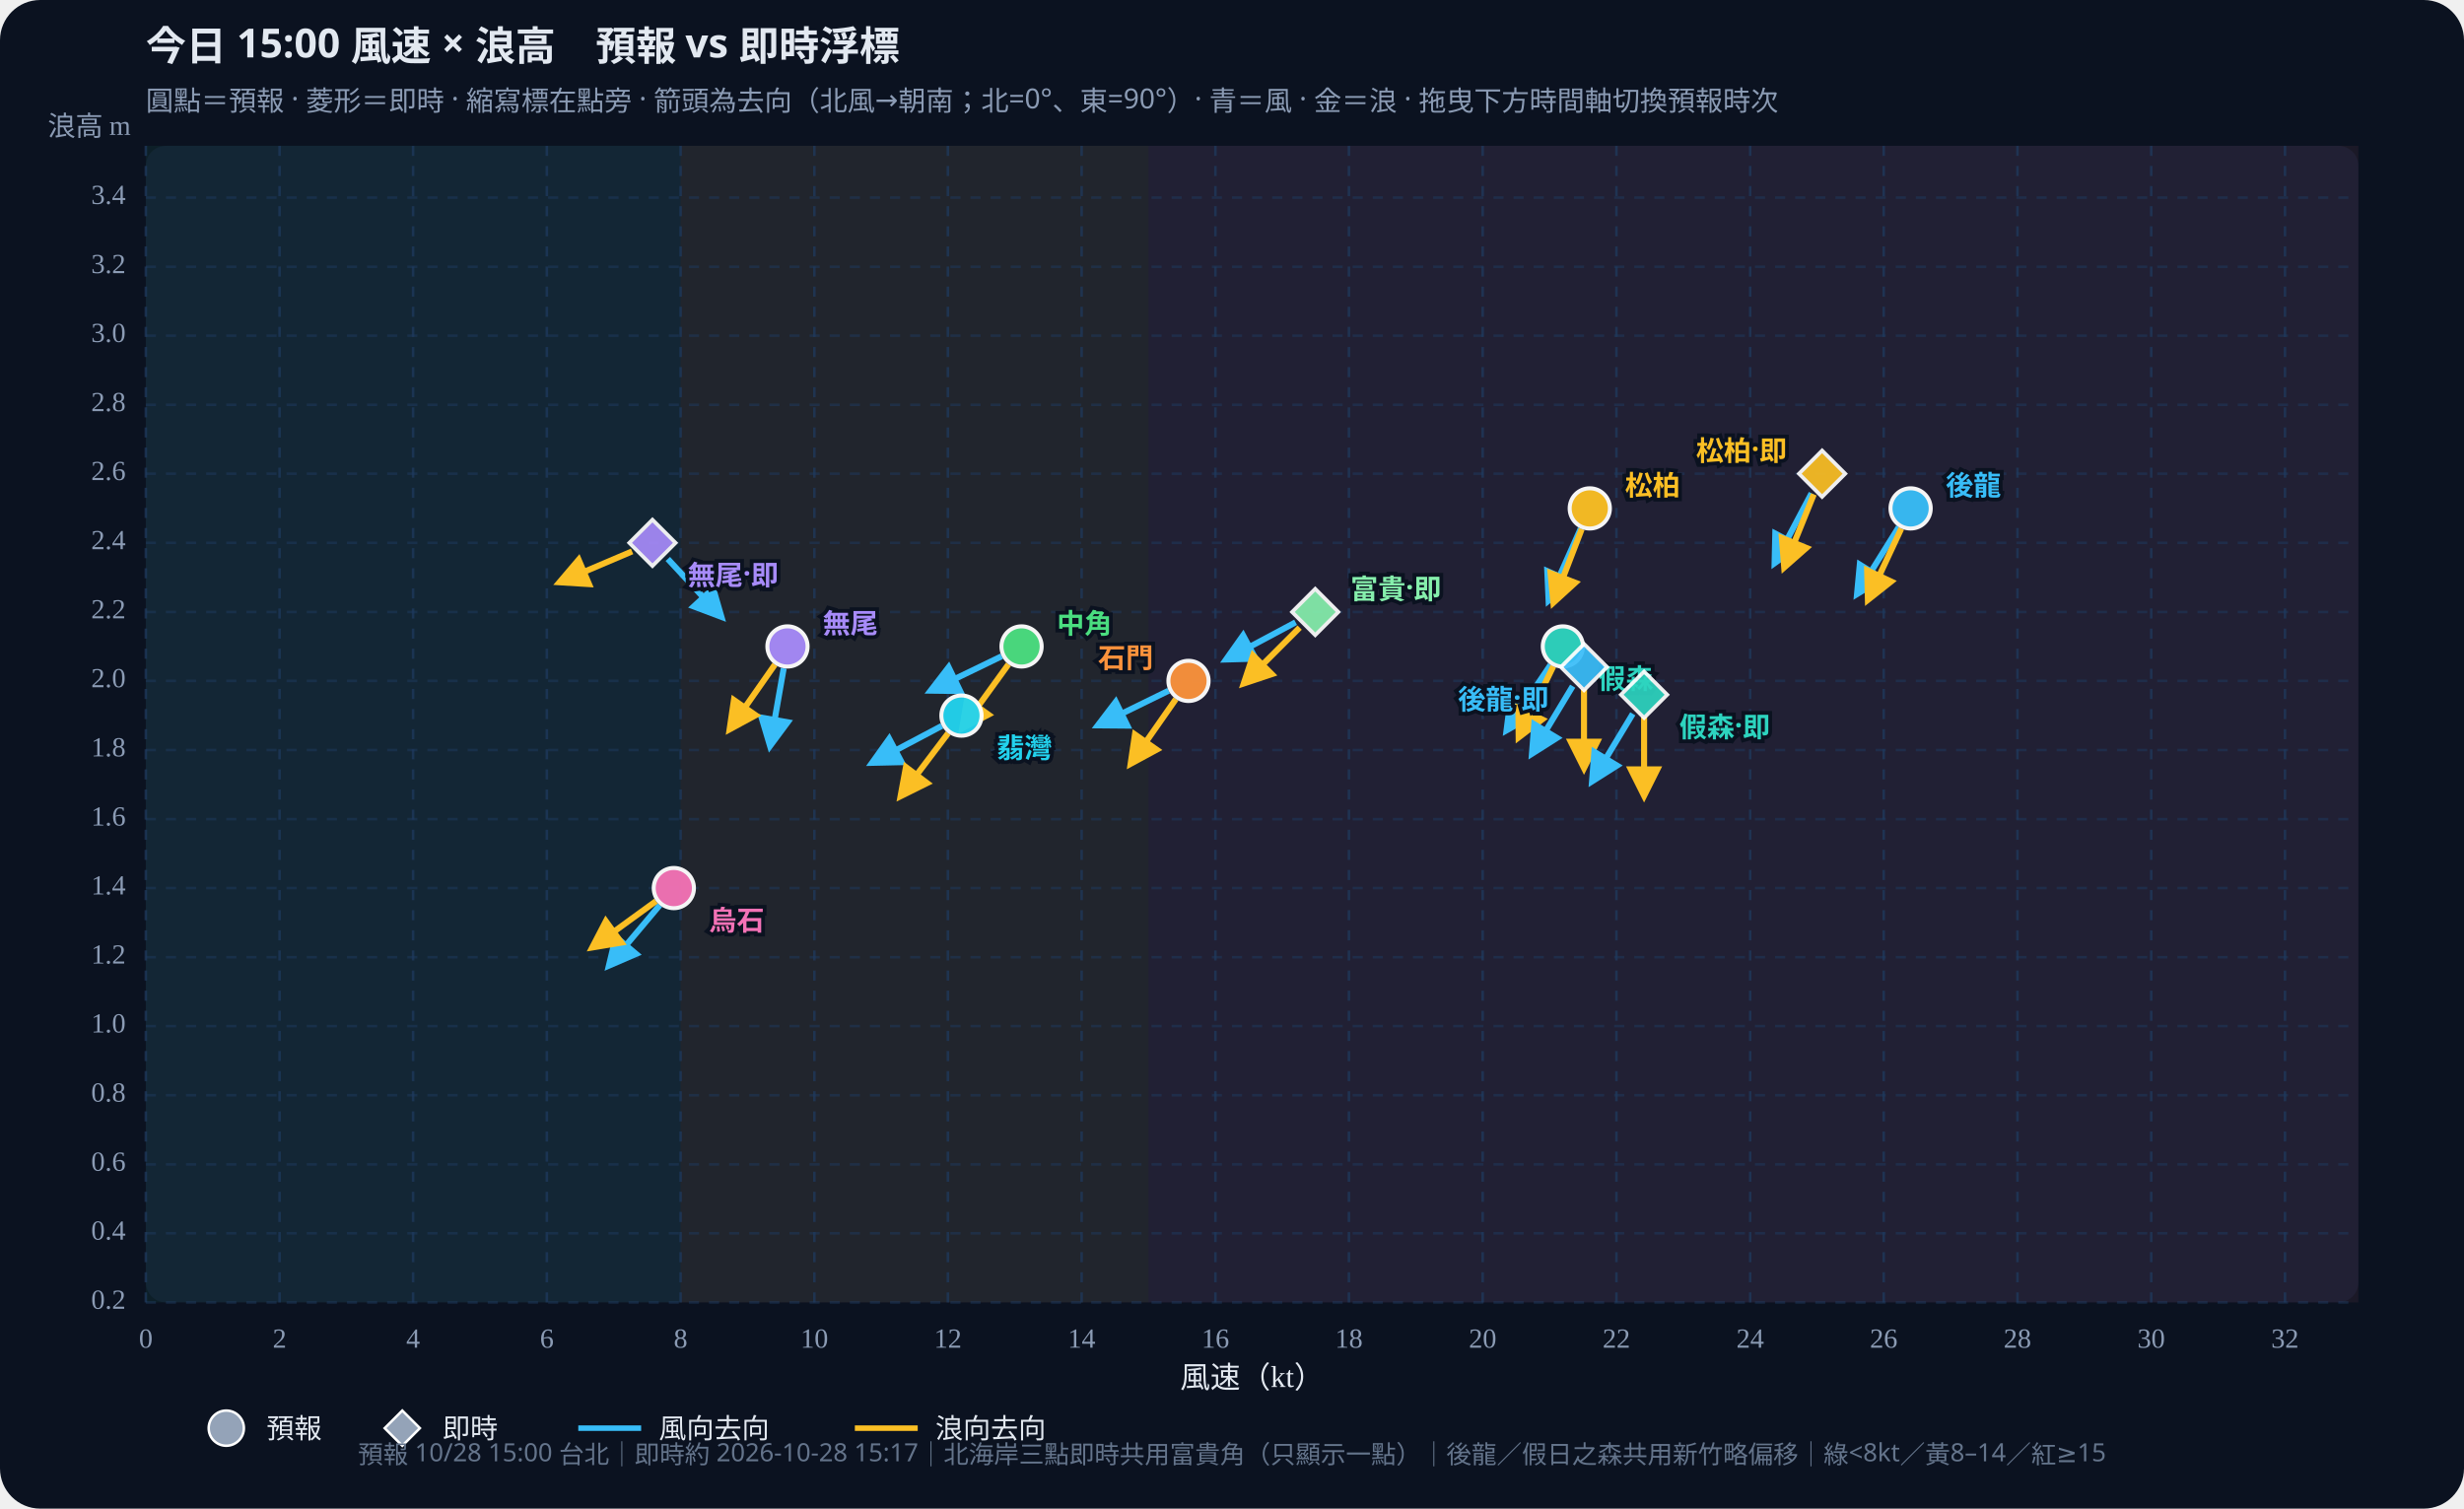
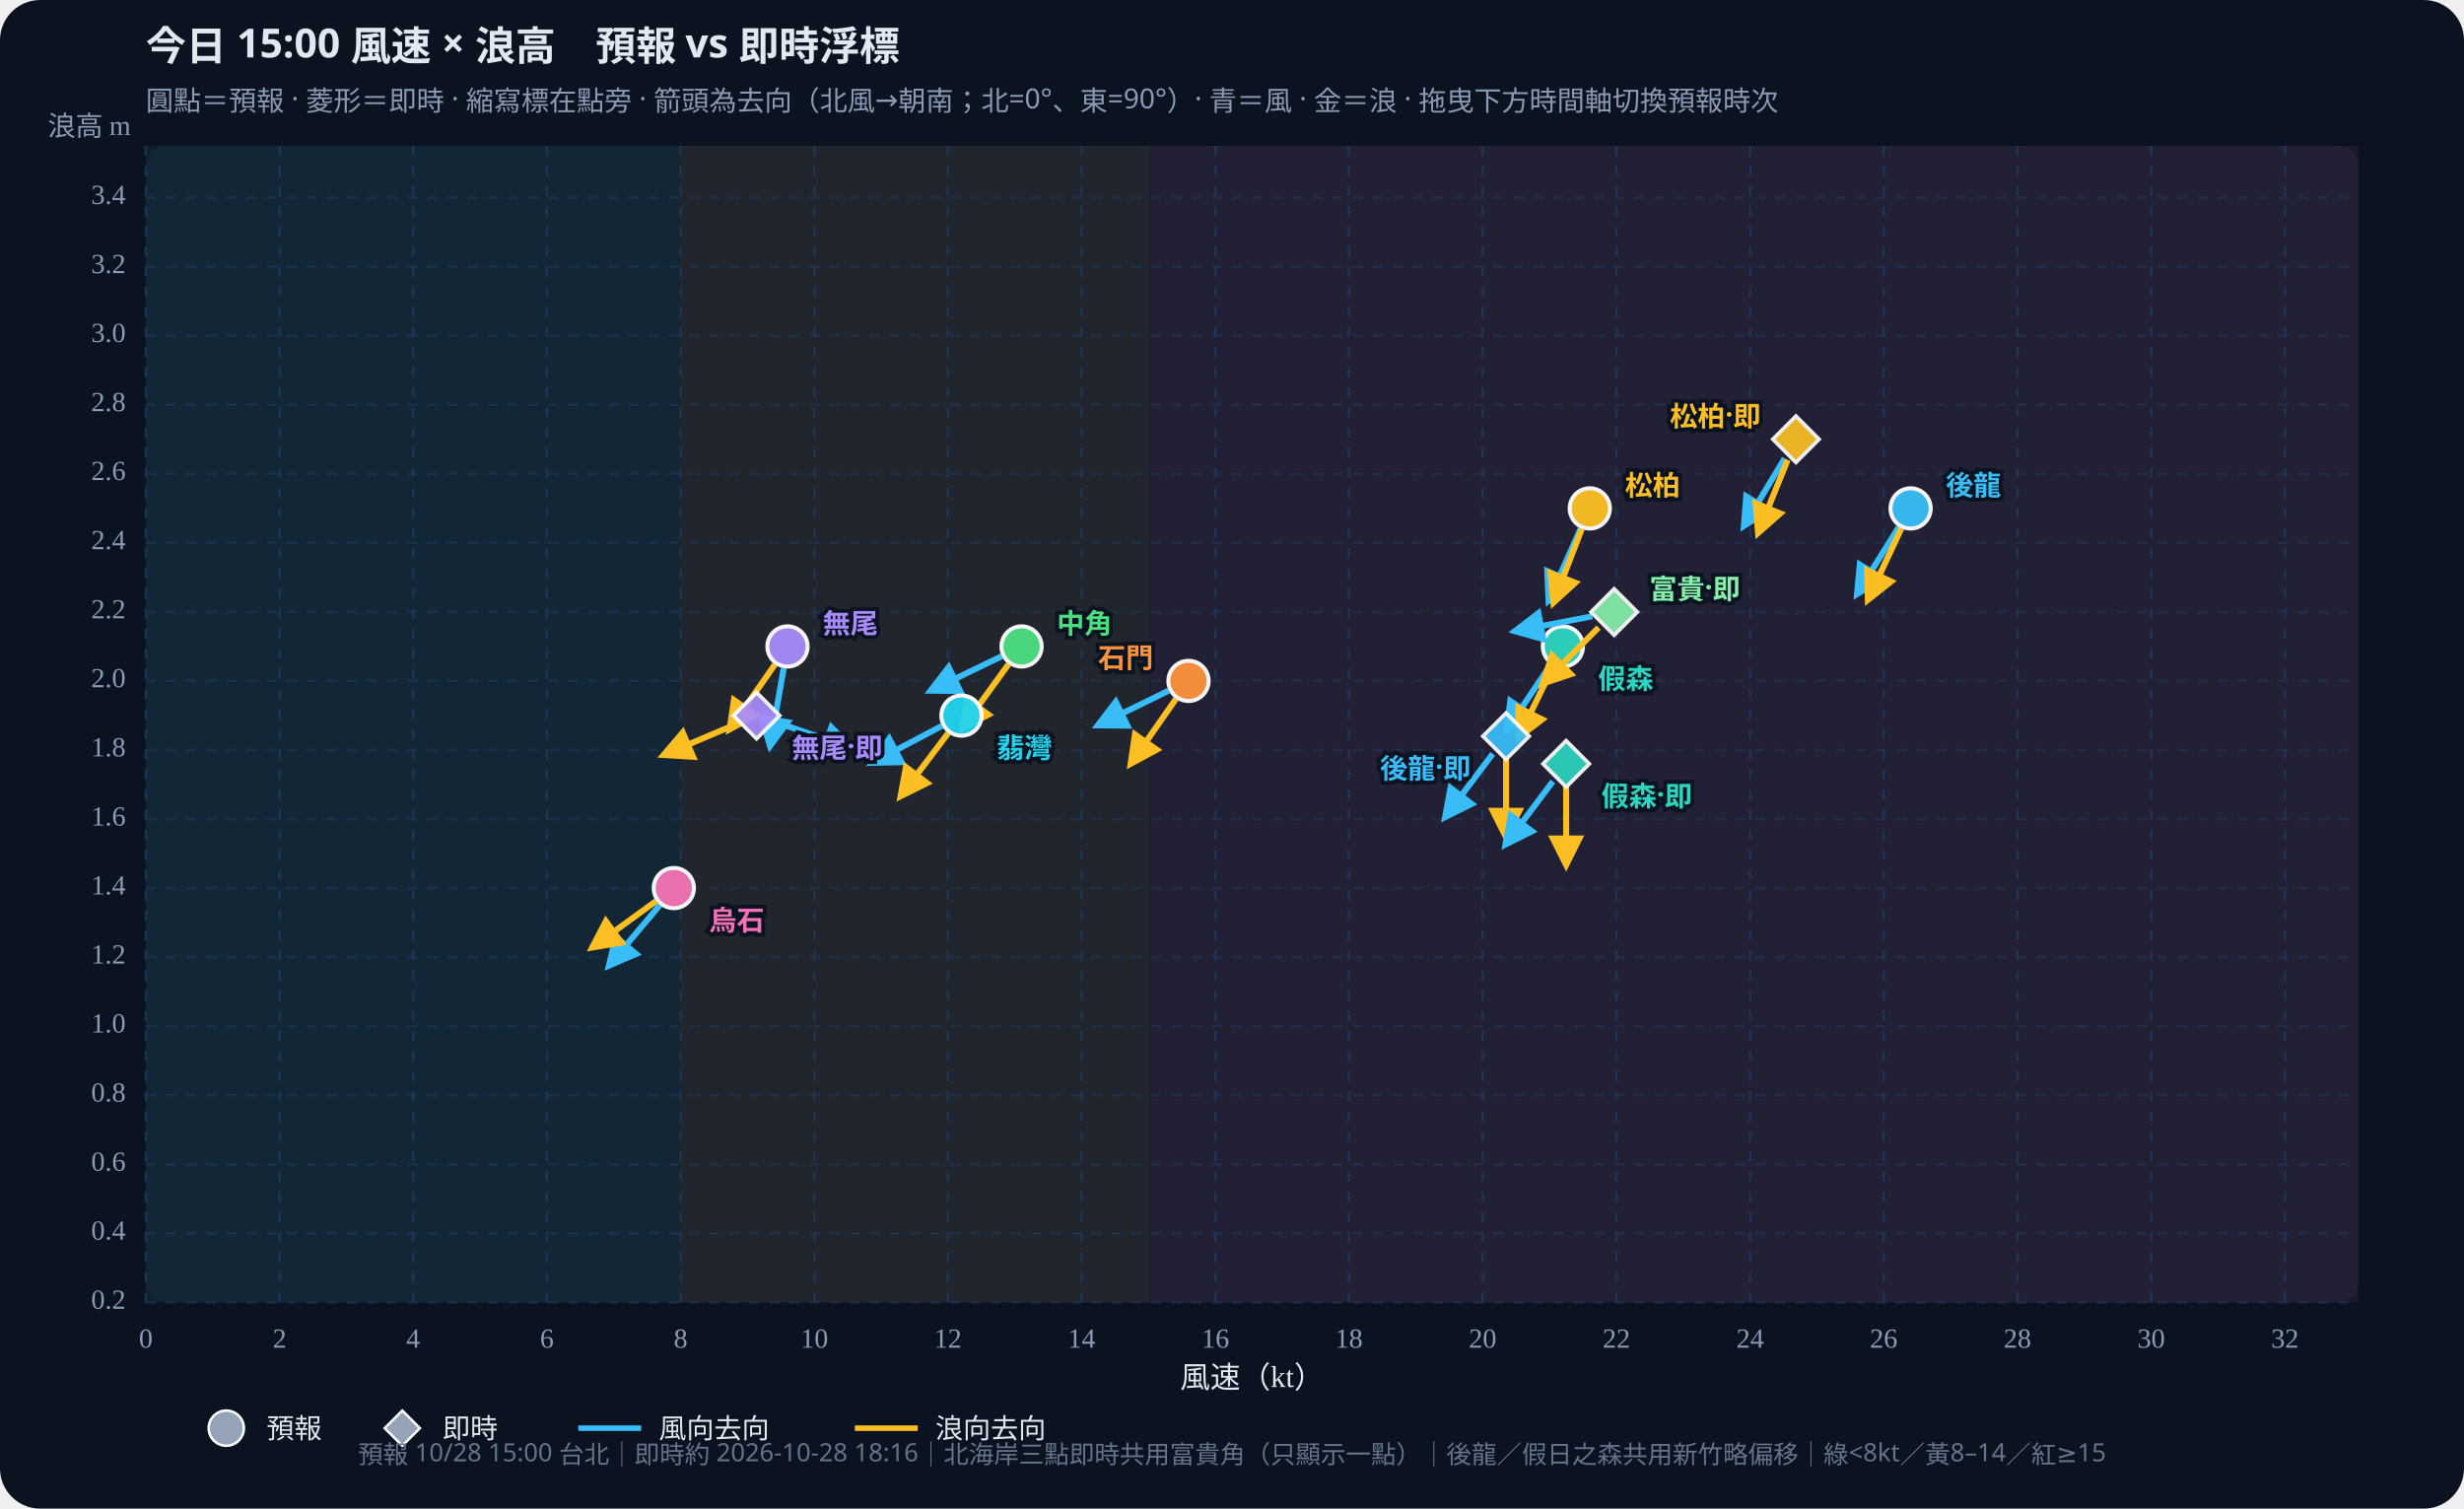
<svg xmlns="http://www.w3.org/2000/svg" id="wws-svg" viewBox="0 0 980 600" role="img" aria-label="風速與浪高散佈圖，可拖曳時間軸切換預報時次" style="width:100%;height:auto;display:block">
  <rect width="980" height="600" fill="#0b1220" rx="16" />
  <rect x="58" y="58" width="880" height="460" fill="#111a2e" rx="8" />
  <rect x="58.0" y="58" width="212.7" height="460" fill="#34d399" opacity="0.07" />
  <rect x="270.7" y="58" width="186.1" height="460" fill="#fbbf24" opacity="0.07" />
  <rect x="456.8" y="58" width="481.2" height="460" fill="#fb7185" opacity="0.07" />
  <defs>
    <marker id="arrow-38bdf8" viewBox="0 0 10 10" refX="8" refY="5" markerWidth="6" markerHeight="6" orient="auto-start-reverse">
      <path d="M0,0 L10,5 L0,10 z" fill="#38bdf8" />
    </marker>
    <marker id="arrow-fbbf24" viewBox="0 0 10 10" refX="8" refY="5" markerWidth="6" markerHeight="6" orient="auto-start-reverse">
      <path d="M0,0 L10,5 L0,10 z" fill="#fbbf24" />
    </marker>
  </defs>
  <text id="wws-title" x="58" y="24" fill="#e2e8f0" font-size="16" font-weight="700" font-family="Noto Sans TC,system-ui,sans-serif">今日 15:00 風速 × 浪高　預報 vs 即時浮標</text>
  <text x="58" y="44" fill="#8b9bb4" font-size="11" font-family="Noto Sans TC,system-ui,sans-serif">圓點＝預報 · 菱形＝即時 · 縮寫標在點旁 · 箭頭為去向（北風→朝南；北=0°、東=90°）· 青＝風 · 金＝浪 · 拖曳下方時間軸切換預報時次</text>
  <line x1="58.0" y1="58" x2="58.0" y2="518" stroke="#1e3a5f" stroke-dasharray="4 4" opacity="0.7" />
  <text x="58.0" y="536" text-anchor="middle" fill="#8b9bb4" font-size="11">0</text>
  <line x1="111.2" y1="58" x2="111.2" y2="518" stroke="#1e3a5f" stroke-dasharray="4 4" opacity="0.7" />
  <text x="111.2" y="536" text-anchor="middle" fill="#8b9bb4" font-size="11">2</text>
  <line x1="164.3" y1="58" x2="164.3" y2="518" stroke="#1e3a5f" stroke-dasharray="4 4" opacity="0.7" />
  <text x="164.3" y="536" text-anchor="middle" fill="#8b9bb4" font-size="11">4</text>
  <line x1="217.5" y1="58" x2="217.5" y2="518" stroke="#1e3a5f" stroke-dasharray="4 4" opacity="0.7" />
  <text x="217.5" y="536" text-anchor="middle" fill="#8b9bb4" font-size="11">6</text>
  <line x1="270.7" y1="58" x2="270.7" y2="518" stroke="#1e3a5f" stroke-dasharray="4 4" opacity="0.7" />
  <text x="270.7" y="536" text-anchor="middle" fill="#8b9bb4" font-size="11">8</text>
  <line x1="323.9" y1="58" x2="323.9" y2="518" stroke="#1e3a5f" stroke-dasharray="4 4" opacity="0.7" />
  <text x="323.9" y="536" text-anchor="middle" fill="#8b9bb4" font-size="11">10</text>
  <line x1="377.0" y1="58" x2="377.0" y2="518" stroke="#1e3a5f" stroke-dasharray="4 4" opacity="0.7" />
  <text x="377.0" y="536" text-anchor="middle" fill="#8b9bb4" font-size="11">12</text>
  <line x1="430.2" y1="58" x2="430.2" y2="518" stroke="#1e3a5f" stroke-dasharray="4 4" opacity="0.7" />
  <text x="430.2" y="536" text-anchor="middle" fill="#8b9bb4" font-size="11">14</text>
  <line x1="483.4" y1="58" x2="483.4" y2="518" stroke="#1e3a5f" stroke-dasharray="4 4" opacity="0.7" />
  <text x="483.4" y="536" text-anchor="middle" fill="#8b9bb4" font-size="11">16</text>
  <line x1="536.5" y1="58" x2="536.5" y2="518" stroke="#1e3a5f" stroke-dasharray="4 4" opacity="0.7" />
  <text x="536.5" y="536" text-anchor="middle" fill="#8b9bb4" font-size="11">18</text>
  <line x1="589.7" y1="58" x2="589.7" y2="518" stroke="#1e3a5f" stroke-dasharray="4 4" opacity="0.7" />
  <text x="589.7" y="536" text-anchor="middle" fill="#8b9bb4" font-size="11">20</text>
  <line x1="642.9" y1="58" x2="642.9" y2="518" stroke="#1e3a5f" stroke-dasharray="4 4" opacity="0.7" />
  <text x="642.9" y="536" text-anchor="middle" fill="#8b9bb4" font-size="11">22</text>
  <line x1="696.1" y1="58" x2="696.1" y2="518" stroke="#1e3a5f" stroke-dasharray="4 4" opacity="0.7" />
  <text x="696.1" y="536" text-anchor="middle" fill="#8b9bb4" font-size="11">24</text>
  <line x1="749.2" y1="58" x2="749.2" y2="518" stroke="#1e3a5f" stroke-dasharray="4 4" opacity="0.7" />
  <text x="749.2" y="536" text-anchor="middle" fill="#8b9bb4" font-size="11">26</text>
  <line x1="802.4" y1="58" x2="802.4" y2="518" stroke="#1e3a5f" stroke-dasharray="4 4" opacity="0.7" />
  <text x="802.4" y="536" text-anchor="middle" fill="#8b9bb4" font-size="11">28</text>
  <line x1="855.6" y1="58" x2="855.6" y2="518" stroke="#1e3a5f" stroke-dasharray="4 4" opacity="0.7" />
  <text x="855.6" y="536" text-anchor="middle" fill="#8b9bb4" font-size="11">30</text>
  <line x1="908.8" y1="58" x2="908.8" y2="518" stroke="#1e3a5f" stroke-dasharray="4 4" opacity="0.7" />
  <text x="908.8" y="536" text-anchor="middle" fill="#8b9bb4" font-size="11">32</text>
  <line x1="58" y1="518.0" x2="938" y2="518.0" stroke="#1e3a5f" stroke-dasharray="4 4" opacity="0.5" />
  <text x="50" y="518.0" text-anchor="end" dominant-baseline="middle" fill="#8b9bb4" font-size="11">0.2</text>
  <line x1="58" y1="490.5" x2="938" y2="490.5" stroke="#1e3a5f" stroke-dasharray="4 4" opacity="0.5" />
  <text x="50" y="490.5" text-anchor="end" dominant-baseline="middle" fill="#8b9bb4" font-size="11">0.4</text>
  <line x1="58" y1="463.1" x2="938" y2="463.1" stroke="#1e3a5f" stroke-dasharray="4 4" opacity="0.5" />
  <text x="50" y="463.1" text-anchor="end" dominant-baseline="middle" fill="#8b9bb4" font-size="11">0.6</text>
  <line x1="58" y1="435.6" x2="938" y2="435.6" stroke="#1e3a5f" stroke-dasharray="4 4" opacity="0.5" />
  <text x="50" y="435.6" text-anchor="end" dominant-baseline="middle" fill="#8b9bb4" font-size="11">0.8</text>
  <line x1="58" y1="408.1" x2="938" y2="408.1" stroke="#1e3a5f" stroke-dasharray="4 4" opacity="0.5" />
  <text x="50" y="408.1" text-anchor="end" dominant-baseline="middle" fill="#8b9bb4" font-size="11">1.0</text>
  <line x1="58" y1="380.7" x2="938" y2="380.7" stroke="#1e3a5f" stroke-dasharray="4 4" opacity="0.5" />
  <text x="50" y="380.7" text-anchor="end" dominant-baseline="middle" fill="#8b9bb4" font-size="11">1.2</text>
  <line x1="58" y1="353.2" x2="938" y2="353.2" stroke="#1e3a5f" stroke-dasharray="4 4" opacity="0.5" />
  <text x="50" y="353.2" text-anchor="end" dominant-baseline="middle" fill="#8b9bb4" font-size="11">1.4</text>
  <line x1="58" y1="325.8" x2="938" y2="325.8" stroke="#1e3a5f" stroke-dasharray="4 4" opacity="0.5" />
  <text x="50" y="325.8" text-anchor="end" dominant-baseline="middle" fill="#8b9bb4" font-size="11">1.6</text>
  <line x1="58" y1="298.3" x2="938" y2="298.3" stroke="#1e3a5f" stroke-dasharray="4 4" opacity="0.5" />
  <text x="50" y="298.3" text-anchor="end" dominant-baseline="middle" fill="#8b9bb4" font-size="11">1.8</text>
  <line x1="58" y1="270.8" x2="938" y2="270.8" stroke="#1e3a5f" stroke-dasharray="4 4" opacity="0.5" />
  <text x="50" y="270.8" text-anchor="end" dominant-baseline="middle" fill="#8b9bb4" font-size="11">2.0</text>
  <line x1="58" y1="243.4" x2="938" y2="243.4" stroke="#1e3a5f" stroke-dasharray="4 4" opacity="0.5" />
  <text x="50" y="243.4" text-anchor="end" dominant-baseline="middle" fill="#8b9bb4" font-size="11">2.2</text>
  <line x1="58" y1="215.9" x2="938" y2="215.9" stroke="#1e3a5f" stroke-dasharray="4 4" opacity="0.5" />
  <text x="50" y="215.9" text-anchor="end" dominant-baseline="middle" fill="#8b9bb4" font-size="11">2.4</text>
  <line x1="58" y1="188.4" x2="938" y2="188.4" stroke="#1e3a5f" stroke-dasharray="4 4" opacity="0.5" />
  <text x="50" y="188.4" text-anchor="end" dominant-baseline="middle" fill="#8b9bb4" font-size="11">2.6</text>
  <line x1="58" y1="161.0" x2="938" y2="161.0" stroke="#1e3a5f" stroke-dasharray="4 4" opacity="0.5" />
  <text x="50" y="161.0" text-anchor="end" dominant-baseline="middle" fill="#8b9bb4" font-size="11">2.8</text>
  <line x1="58" y1="133.5" x2="938" y2="133.5" stroke="#1e3a5f" stroke-dasharray="4 4" opacity="0.5" />
  <text x="50" y="133.5" text-anchor="end" dominant-baseline="middle" fill="#8b9bb4" font-size="11">3.0</text>
  <line x1="58" y1="106.1" x2="938" y2="106.1" stroke="#1e3a5f" stroke-dasharray="4 4" opacity="0.5" />
  <text x="50" y="106.1" text-anchor="end" dominant-baseline="middle" fill="#8b9bb4" font-size="11">3.2</text>
  <line x1="58" y1="78.6" x2="938" y2="78.6" stroke="#1e3a5f" stroke-dasharray="4 4" opacity="0.5" />
  <text x="50" y="78.6" text-anchor="end" dominant-baseline="middle" fill="#8b9bb4" font-size="11">3.4</text>
  <text x="498" y="552" text-anchor="middle" fill="#e2e8f0" font-size="12">風速（kt）</text>
  <text x="52" y="54" text-anchor="end" fill="#8b9bb4" font-size="11">浪高 m</text>
  <g id="wws-forecast-layer">
    <line x1="755.2" y1="209.6" x2="738.7" y2="236.1" stroke="#38bdf8" stroke-width="2.4" marker-end="url(#arrow-38bdf8)" />
    <line x1="756.2" y1="210.2" x2="743.0" y2="238.4" stroke="#fbbf24" stroke-width="2.4" marker-end="url(#arrow-fbbf24)" />
    <circle cx="759.9" cy="202.2" r="8.0" fill="#38bdf8" stroke="#fff" stroke-width="1.6" opacity="0.95" />
    <line x1="616.7" y1="264.4" x2="599.3" y2="290.3" stroke="#38bdf8" stroke-width="2.4" marker-end="url(#arrow-38bdf8)" />
    <line x1="617.8" y1="265.0" x2="604.1" y2="293.1" stroke="#fbbf24" stroke-width="2.4" marker-end="url(#arrow-fbbf24)" />
    <circle cx="621.6" cy="257.1" r="8.0" fill="#2dd4bf" stroke="#fff" stroke-width="1.6" opacity="0.95" />
    <line x1="628.7" y1="210.2" x2="616.0" y2="238.7" stroke="#38bdf8" stroke-width="2.4" marker-end="url(#arrow-38bdf8)" />
    <line x1="629.1" y1="210.4" x2="617.9" y2="239.5" stroke="#fbbf24" stroke-width="2.4" marker-end="url(#arrow-fbbf24)" />
    <circle cx="632.3" cy="202.2" r="8.0" fill="#fbbf24" stroke="#fff" stroke-width="1.6" opacity="0.95" />
    <line x1="398.4" y1="261.0" x2="370.3" y2="274.6" stroke="#38bdf8" stroke-width="2.4" marker-end="url(#arrow-38bdf8)" />
    <line x1="401.1" y1="264.2" x2="382.8" y2="289.5" stroke="#fbbf24" stroke-width="2.4" marker-end="url(#arrow-fbbf24)" />
    <circle cx="406.3" cy="257.1" r="8.0" fill="#4ade80" stroke="#fff" stroke-width="1.6" opacity="0.95" />
    <line x1="374.6" y1="288.7" x2="347.0" y2="303.3" stroke="#38bdf8" stroke-width="2.4" marker-end="url(#arrow-38bdf8)" />
    <line x1="377.1" y1="291.6" x2="358.3" y2="316.5" stroke="#fbbf24" stroke-width="2.4" marker-end="url(#arrow-fbbf24)" />
    <circle cx="382.4" cy="284.6" r="8.0" fill="#22d3ee" stroke="#fff" stroke-width="1.6" opacity="0.95" />
    <line x1="464.8" y1="274.7" x2="436.8" y2="288.4" stroke="#38bdf8" stroke-width="2.4" marker-end="url(#arrow-38bdf8)" />
    <line x1="467.7" y1="278.0" x2="449.8" y2="303.6" stroke="#fbbf24" stroke-width="2.4" marker-end="url(#arrow-fbbf24)" />
    <circle cx="472.7" cy="270.8" r="8.0" fill="#fb923c" stroke="#fff" stroke-width="1.6" opacity="0.95" />
    <line x1="311.7" y1="265.8" x2="306.3" y2="296.5" stroke="#38bdf8" stroke-width="2.4" marker-end="url(#arrow-38bdf8)" />
    <line x1="308.2" y1="264.3" x2="290.3" y2="289.9" stroke="#fbbf24" stroke-width="2.4" marker-end="url(#arrow-fbbf24)" />
    <circle cx="313.2" cy="257.1" r="8.0" fill="#a78bfa" stroke="#fff" stroke-width="1.6" opacity="0.95" />
    <line x1="262.4" y1="360.0" x2="242.3" y2="383.9" stroke="#38bdf8" stroke-width="2.4" marker-end="url(#arrow-38bdf8)" />
    <line x1="260.9" y1="358.4" x2="235.7" y2="376.7" stroke="#fbbf24" stroke-width="2.4" marker-end="url(#arrow-fbbf24)" />
    <circle cx="268.0" cy="353.2" r="8.0" fill="#f472b6" stroke="#fff" stroke-width="1.6" opacity="0.95" />
    <text x="773.9" y="192.2" text-anchor="start" dominant-baseline="central" fill="#38bdf8" font-size="11" font-weight="700" font-family="Noto Sans TC,system-ui,sans-serif" stroke="#0b1220" stroke-width="3" paint-order="stroke">後龍</text>
    <text x="635.6" y="269.1" text-anchor="start" dominant-baseline="central" fill="#2dd4bf" font-size="11" font-weight="700" font-family="Noto Sans TC,system-ui,sans-serif" stroke="#0b1220" stroke-width="3" paint-order="stroke">假森</text>
    <text x="646.3" y="192.2" text-anchor="start" dominant-baseline="central" fill="#fbbf24" font-size="11" font-weight="700" font-family="Noto Sans TC,system-ui,sans-serif" stroke="#0b1220" stroke-width="3" paint-order="stroke">松柏</text>
    <text x="420.3" y="247.1" text-anchor="start" dominant-baseline="central" fill="#4ade80" font-size="11" font-weight="700" font-family="Noto Sans TC,system-ui,sans-serif" stroke="#0b1220" stroke-width="3" paint-order="stroke">中角</text>
    <text x="396.4" y="296.6" text-anchor="start" dominant-baseline="central" fill="#22d3ee" font-size="11" font-weight="700" font-family="Noto Sans TC,system-ui,sans-serif" stroke="#0b1220" stroke-width="3" paint-order="stroke">翡灣</text>
    <text x="458.7" y="260.8" text-anchor="end" dominant-baseline="central" fill="#fb923c" font-size="11" font-weight="700" font-family="Noto Sans TC,system-ui,sans-serif" stroke="#0b1220" stroke-width="3" paint-order="stroke">石門</text>
    <text x="327.2" y="247.1" text-anchor="start" dominant-baseline="central" fill="#a78bfa" font-size="11" font-weight="700" font-family="Noto Sans TC,system-ui,sans-serif" stroke="#0b1220" stroke-width="3" paint-order="stroke">無尾</text>
    <text x="282.0" y="365.2" text-anchor="start" dominant-baseline="central" fill="#f472b6" font-size="11" font-weight="700" font-family="Noto Sans TC,system-ui,sans-serif" stroke="#0b1220" stroke-width="3" paint-order="stroke">烏石</text>
  </g>
  <g id="wws-live-layer">
-     <line x1="625.5" y1="272.9" x2="609.4" y2="299.6" stroke="#38bdf8" stroke-width="2.4" marker-end="url(#arrow-38bdf8)" />
-     <line x1="630.0" y1="274.1" x2="630.0" y2="305.3" stroke="#fbbf24" stroke-width="2.4" marker-end="url(#arrow-fbbf24)" />
-     <polygon points="630.0,256.1 639.2,265.3 630.0,274.5 620.8,265.3" fill="#38bdf8" stroke="#fff" stroke-width="1.5" opacity="0.92" />
-     <line x1="649.4" y1="283.9" x2="633.3" y2="310.6" stroke="#38bdf8" stroke-width="2.4" marker-end="url(#arrow-38bdf8)" />
-     <line x1="653.9" y1="285.1" x2="653.9" y2="316.3" stroke="#fbbf24" stroke-width="2.4" marker-end="url(#arrow-fbbf24)" />
-     <polygon points="653.9,267.1 663.1,276.3 653.9,285.5 644.7,276.3" fill="#2dd4bf" stroke="#fff" stroke-width="1.5" opacity="0.92" />
-     <line x1="720.5" y1="196.2" x2="705.9" y2="223.8" stroke="#38bdf8" stroke-width="2.4" marker-end="url(#arrow-38bdf8)" />
-     <line x1="721.4" y1="196.6" x2="709.7" y2="225.5" stroke="#fbbf24" stroke-width="2.4" marker-end="url(#arrow-fbbf24)" />
-     <polygon points="724.7,179.2 733.9,188.4 724.7,197.6 715.5,188.4" fill="#fbbf24" stroke="#fff" stroke-width="1.5" opacity="0.92" />
-     <line x1="515.3" y1="247.5" x2="487.8" y2="262.2" stroke="#38bdf8" stroke-width="2.4" marker-end="url(#arrow-38bdf8)" />
-     <line x1="516.9" y1="249.6" x2="494.8" y2="271.7" stroke="#fbbf24" stroke-width="2.4" marker-end="url(#arrow-fbbf24)" />
-     <polygon points="523.1,234.2 532.3,243.4 523.1,252.6 513.9,243.4" fill="#86efac" stroke="#fff" stroke-width="1.5" opacity="0.92" />
-     <line x1="265.6" y1="222.3" x2="286.8" y2="245.2" stroke="#38bdf8" stroke-width="2.4" marker-end="url(#arrow-38bdf8)" />
-     <line x1="251.4" y1="219.3" x2="222.7" y2="231.5" stroke="#fbbf24" stroke-width="2.4" marker-end="url(#arrow-fbbf24)" />
-     <polygon points="259.5,206.7 268.7,215.9 259.5,225.1 250.3,215.9" fill="#a78bfa" stroke="#fff" stroke-width="1.5" opacity="0.92" />
-     <text x="616.0" y="277.3" text-anchor="end" dominant-baseline="central" fill="#38bdf8" font-size="11" font-weight="700" font-family="Noto Sans TC,system-ui,sans-serif" stroke="#0b1220" stroke-width="3" paint-order="stroke">後龍·即</text>
-     <text x="667.9" y="288.3" text-anchor="start" dominant-baseline="central" fill="#2dd4bf" font-size="11" font-weight="700" font-family="Noto Sans TC,system-ui,sans-serif" stroke="#0b1220" stroke-width="3" paint-order="stroke">假森·即</text>
-     <text x="710.7" y="178.4" text-anchor="end" dominant-baseline="central" fill="#fbbf24" font-size="11" font-weight="700" font-family="Noto Sans TC,system-ui,sans-serif" stroke="#0b1220" stroke-width="3" paint-order="stroke">松柏·即</text>
-     <text x="537.1" y="233.4" text-anchor="start" dominant-baseline="central" fill="#86efac" font-size="11" font-weight="700" font-family="Noto Sans TC,system-ui,sans-serif" stroke="#0b1220" stroke-width="3" paint-order="stroke">富貴·即</text>
-     <text x="273.5" y="227.9" text-anchor="start" dominant-baseline="central" fill="#a78bfa" font-size="11" font-weight="700" font-family="Noto Sans TC,system-ui,sans-serif" stroke="#0b1220" stroke-width="3" paint-order="stroke">無尾·即</text>
+     <line x1="593.7" y1="299.8" x2="574.9" y2="324.8" stroke="#38bdf8" stroke-width="2.4" marker-end="url(#arrow-38bdf8)" />
+     <line x1="599.0" y1="301.6" x2="599.0" y2="332.8" stroke="#fbbf24" stroke-width="2.4" marker-end="url(#arrow-fbbf24)" />
+     <polygon points="599.0,283.6 608.2,292.8 599.0,302.0 589.8,292.8" fill="#38bdf8" stroke="#fff" stroke-width="1.5" opacity="0.92" />
+     <line x1="617.6" y1="310.8" x2="598.9" y2="335.7" stroke="#38bdf8" stroke-width="2.4" marker-end="url(#arrow-38bdf8)" />
+     <line x1="622.9" y1="312.6" x2="622.9" y2="343.8" stroke="#fbbf24" stroke-width="2.4" marker-end="url(#arrow-fbbf24)" />
+     <polygon points="622.9,294.6 632.1,303.8 622.9,313.0 613.7,303.8" fill="#2dd4bf" stroke="#fff" stroke-width="1.5" opacity="0.92" />
+     <line x1="709.8" y1="182.3" x2="693.7" y2="209.0" stroke="#38bdf8" stroke-width="2.4" marker-end="url(#arrow-38bdf8)" />
+     <line x1="711.0" y1="182.9" x2="699.3" y2="211.8" stroke="#fbbf24" stroke-width="2.4" marker-end="url(#arrow-fbbf24)" />
+     <polygon points="714.3,165.5 723.5,174.7 714.3,183.9 705.1,174.7" fill="#fbbf24" stroke="#fff" stroke-width="1.5" opacity="0.92" />
+     <line x1="633.3" y1="245.1" x2="602.7" y2="251.0" stroke="#38bdf8" stroke-width="2.4" marker-end="url(#arrow-38bdf8)" />
+     <line x1="635.8" y1="249.6" x2="613.7" y2="271.7" stroke="#fbbf24" stroke-width="2.4" marker-end="url(#arrow-fbbf24)" />
+     <polygon points="642.0,234.2 651.2,243.4 642.0,252.6 632.8,243.4" fill="#86efac" stroke="#fff" stroke-width="1.5" opacity="0.92" />
+     <line x1="309.2" y1="287.4" x2="338.7" y2="297.6" stroke="#38bdf8" stroke-width="2.4" marker-end="url(#arrow-38bdf8)" />
+     <line x1="292.8" y1="288.0" x2="264.1" y2="300.2" stroke="#fbbf24" stroke-width="2.4" marker-end="url(#arrow-fbbf24)" />
+     <polygon points="300.9,275.4 310.1,284.6 300.9,293.8 291.7,284.6" fill="#a78bfa" stroke="#fff" stroke-width="1.5" opacity="0.92" />
+     <text x="585.0" y="304.8" text-anchor="end" dominant-baseline="central" fill="#38bdf8" font-size="11" font-weight="700" font-family="Noto Sans TC,system-ui,sans-serif" stroke="#0b1220" stroke-width="3" paint-order="stroke">後龍·即</text>
+     <text x="636.9" y="315.8" text-anchor="start" dominant-baseline="central" fill="#2dd4bf" font-size="11" font-weight="700" font-family="Noto Sans TC,system-ui,sans-serif" stroke="#0b1220" stroke-width="3" paint-order="stroke">假森·即</text>
+     <text x="700.3" y="164.7" text-anchor="end" dominant-baseline="central" fill="#fbbf24" font-size="11" font-weight="700" font-family="Noto Sans TC,system-ui,sans-serif" stroke="#0b1220" stroke-width="3" paint-order="stroke">松柏·即</text>
+     <text x="656.0" y="233.4" text-anchor="start" dominant-baseline="central" fill="#86efac" font-size="11" font-weight="700" font-family="Noto Sans TC,system-ui,sans-serif" stroke="#0b1220" stroke-width="3" paint-order="stroke">富貴·即</text>
+     <text x="314.9" y="296.6" text-anchor="start" dominant-baseline="central" fill="#a78bfa" font-size="11" font-weight="700" font-family="Noto Sans TC,system-ui,sans-serif" stroke="#0b1220" stroke-width="3" paint-order="stroke">無尾·即</text>
  </g>
  <circle cx="90" cy="568" r="7" fill="#94a3b8" stroke="#fff" />
  <text x="106" y="572" fill="#e2e8f0" font-size="11" font-family="Noto Sans TC,system-ui,sans-serif">預報</text>
  <polygon points="160,561 167,568 160,575 153,568" fill="#94a3b8" stroke="#fff" />
  <text x="176" y="572" fill="#e2e8f0" font-size="11" font-family="Noto Sans TC,system-ui,sans-serif">即時</text>
  <line x1="230" y1="568" x2="255" y2="568" stroke="#38bdf8" stroke-width="2.2" />
  <text x="262" y="572" fill="#e2e8f0" font-size="11" font-family="Noto Sans TC,system-ui,sans-serif">風向去向</text>
  <line x1="340" y1="568" x2="365" y2="568" stroke="#fbbf24" stroke-width="2.2" />
  <text x="372" y="572" fill="#e2e8f0" font-size="11" font-family="Noto Sans TC,system-ui,sans-serif">浪向去向</text>
-   <text id="wws-foot" x="490" y="582" text-anchor="middle" fill="#64748b" font-size="10" font-family="Noto Sans TC,system-ui,sans-serif">預報 10/28 15:00 台北｜即時約 2026-10-28 15:17｜北海岸三點即時共用富貴角（只顯示一點）｜後龍／假日之森共用新竹略偏移｜綠&lt;8kt／黃8–14／紅≥15</text>
+   <text id="wws-foot" x="490" y="582" text-anchor="middle" fill="#64748b" font-size="10" font-family="Noto Sans TC,system-ui,sans-serif">預報 10/28 15:00 台北｜即時約 2026-10-28 18:16｜北海岸三點即時共用富貴角（只顯示一點）｜後龍／假日之森共用新竹略偏移｜綠&lt;8kt／黃8–14／紅≥15</text>
</svg>
